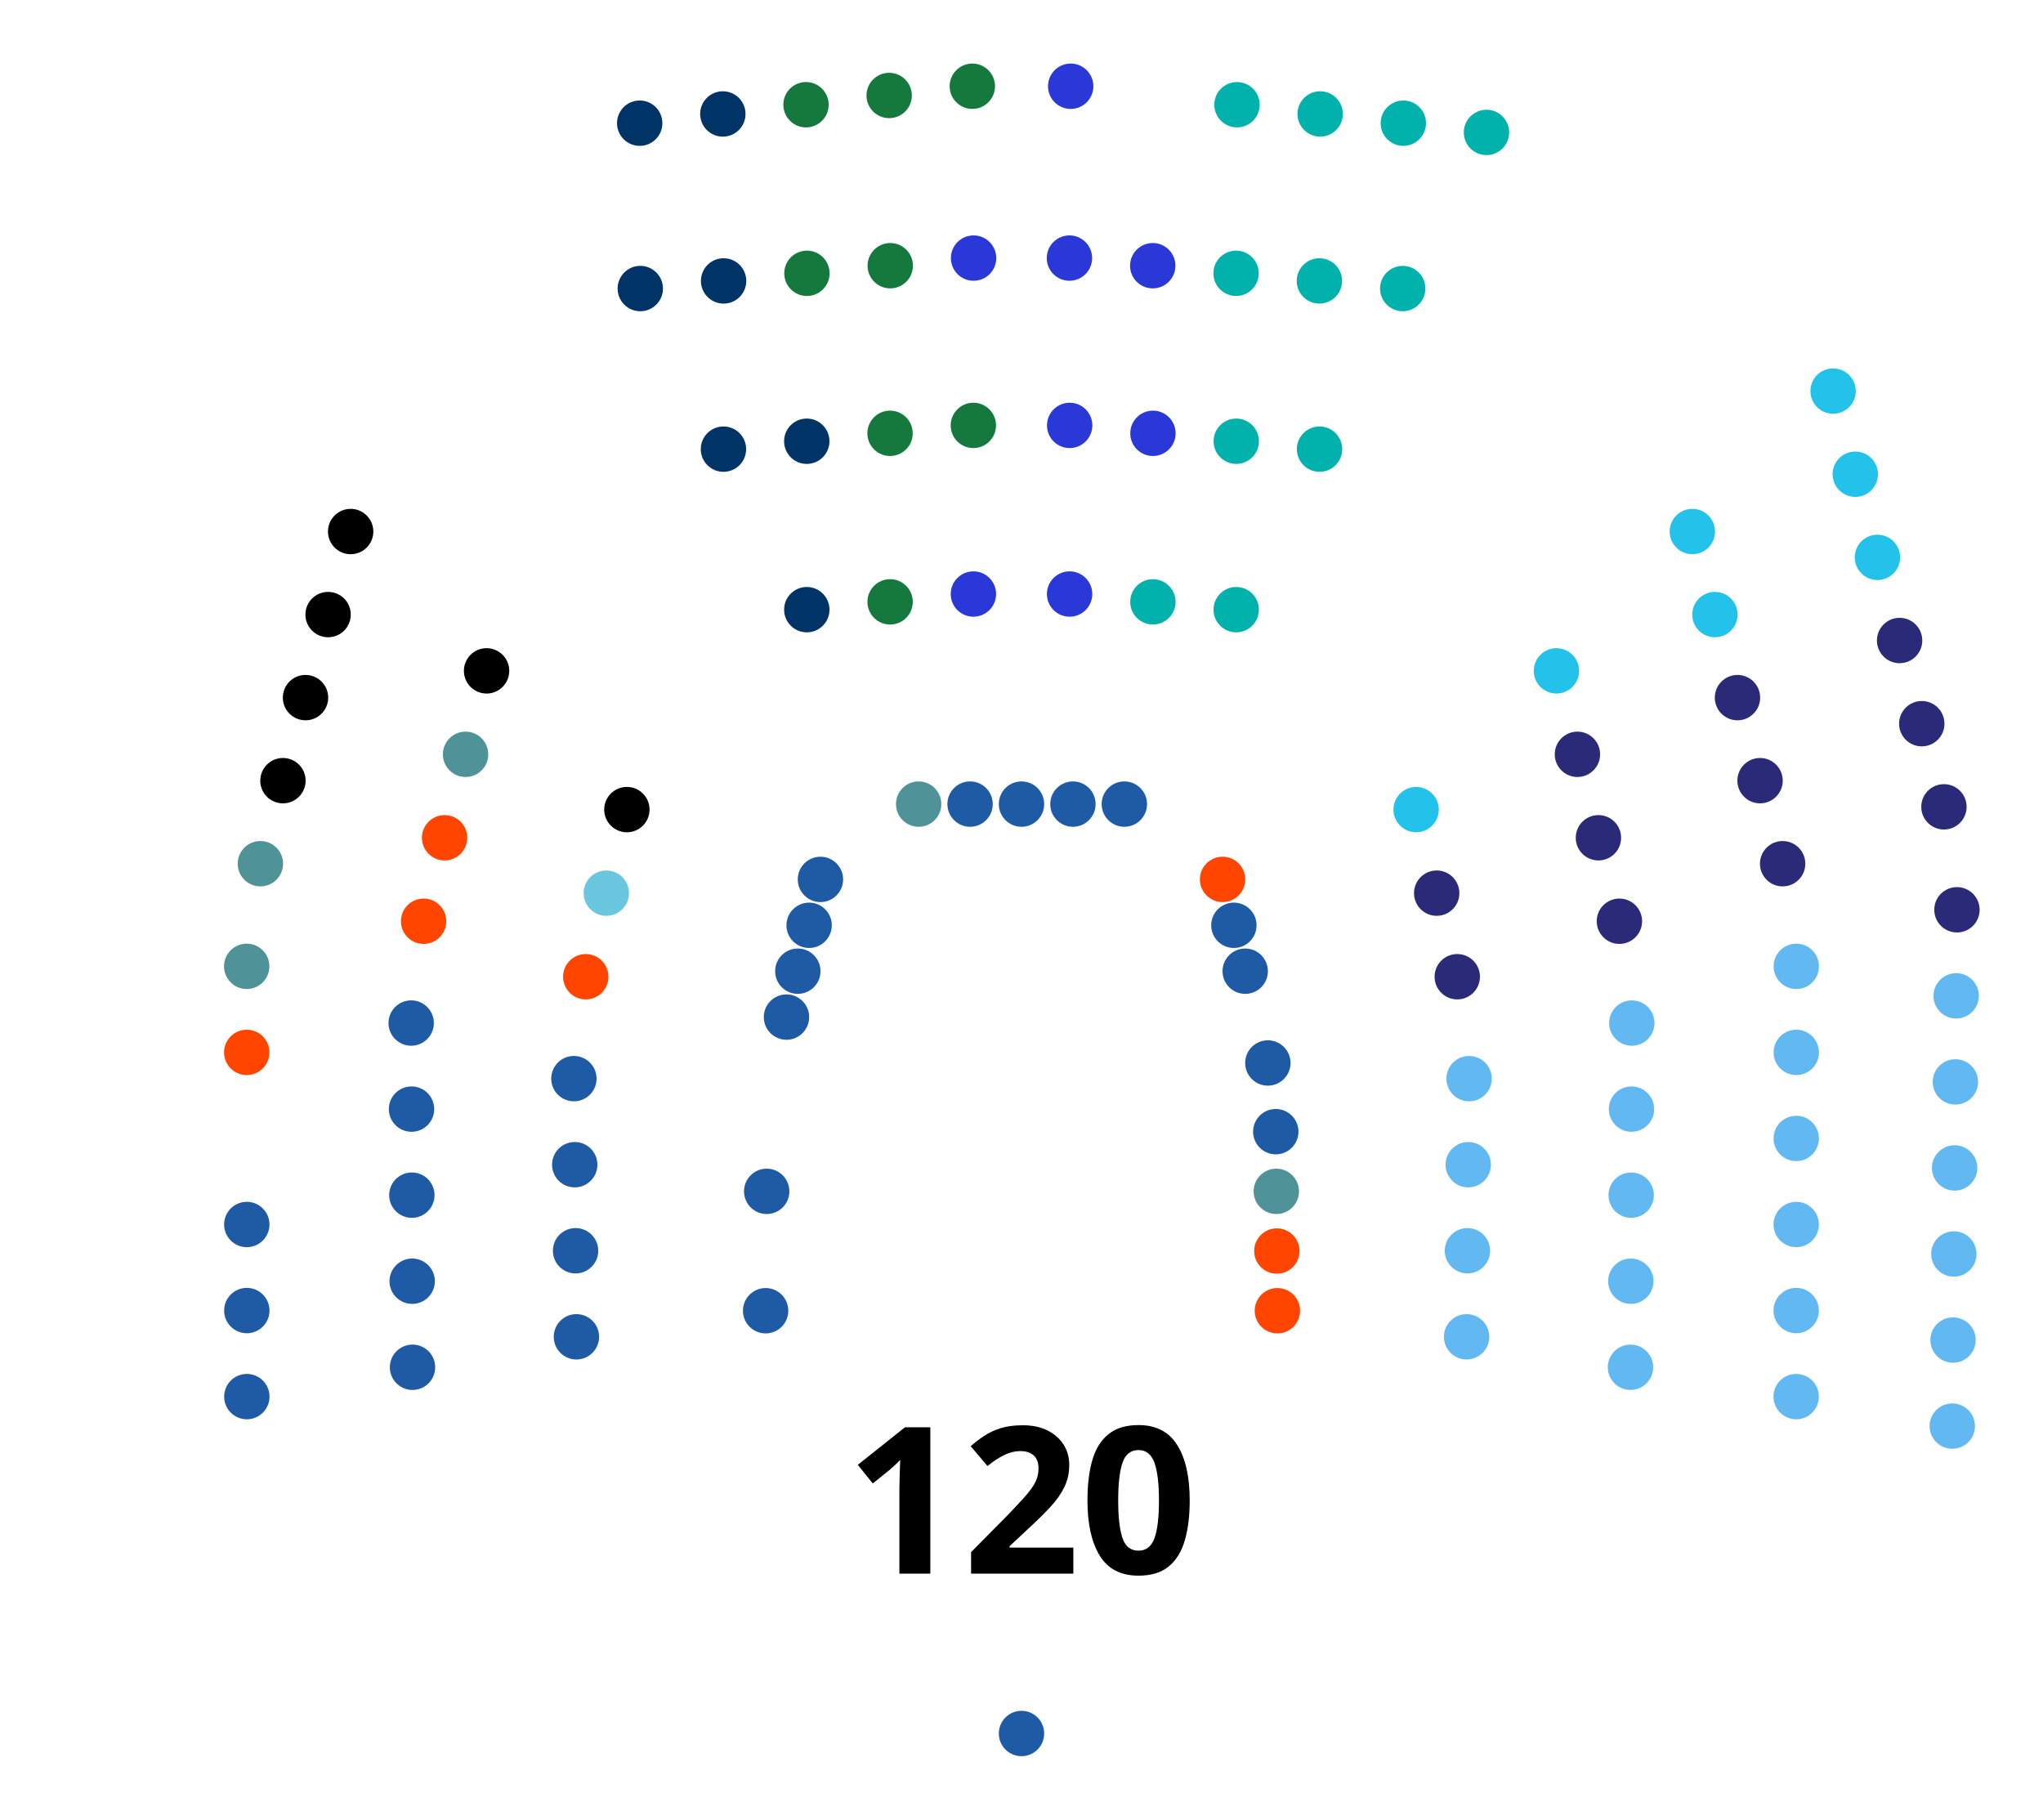
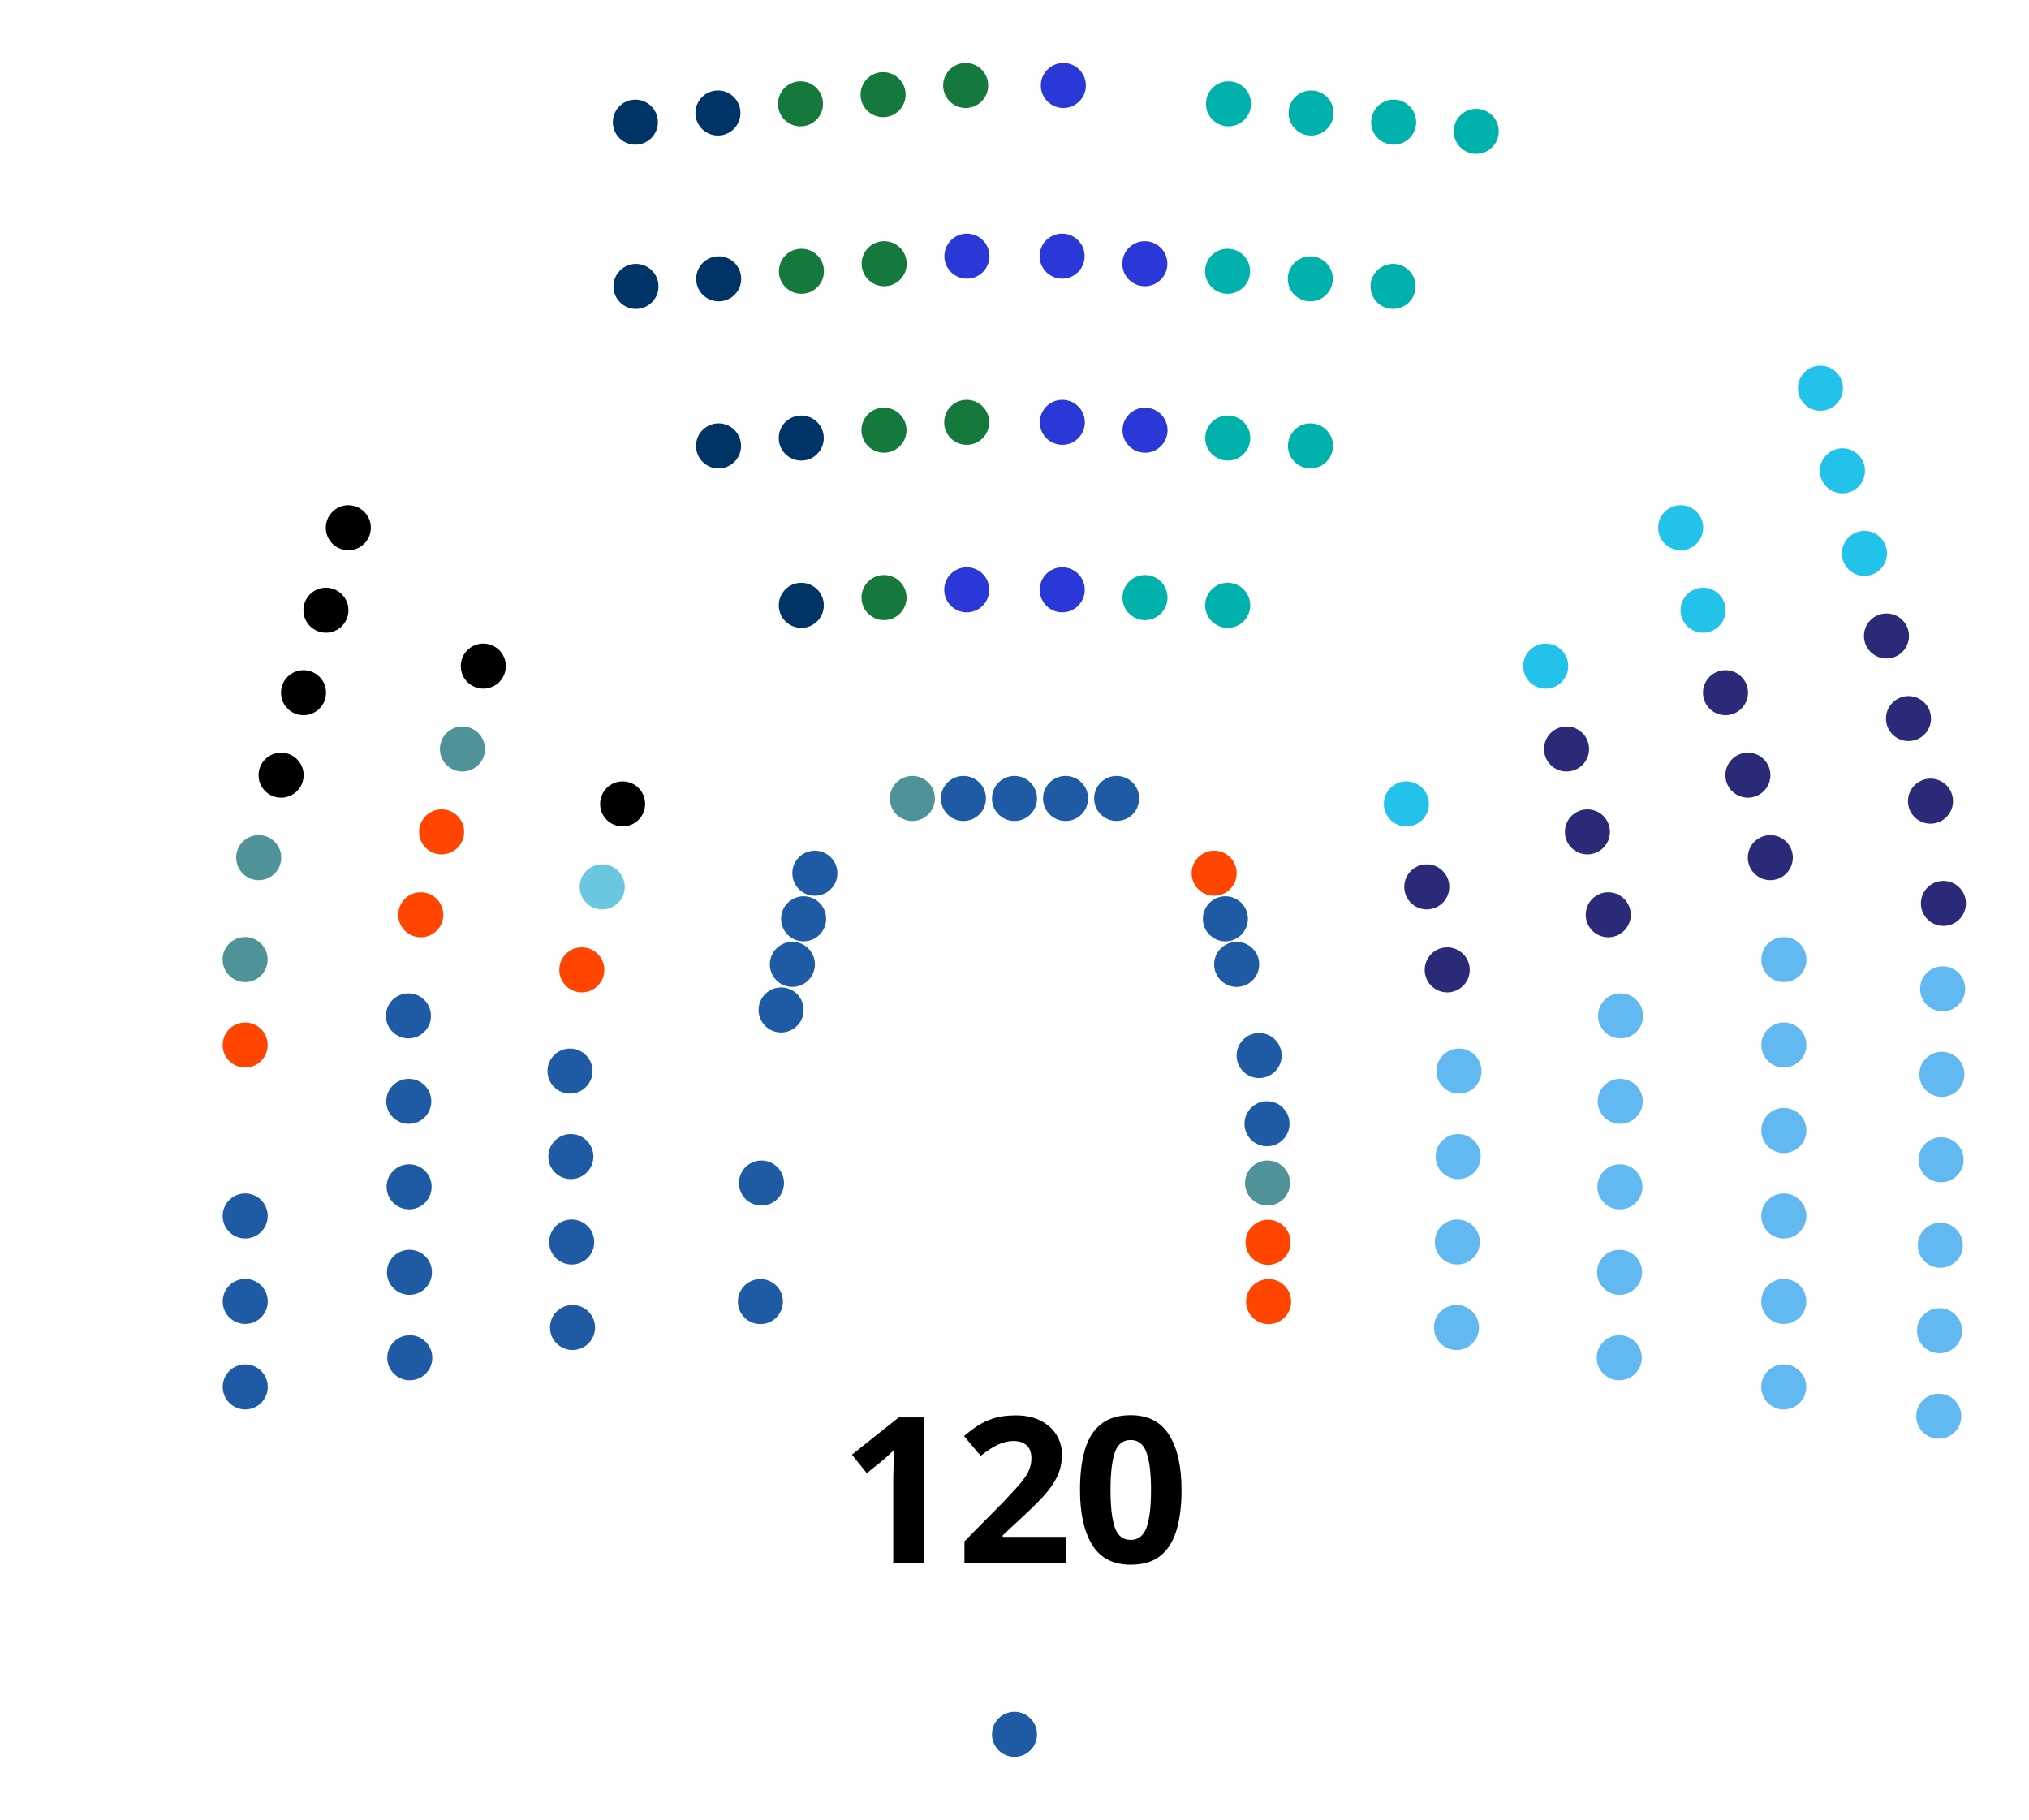
- <svg xmlns="http://www.w3.org/2000/svg" version="1.1" width="997" height="888" viewBox="0 0 997.16 887.96">
+ <svg xmlns="http://www.w3.org/2000/svg" version="1.1" width="997" height="894" viewBox="0 0 997.16 894.26">
  <text x="498.58" y="767.93" style="font-size:100px;font-weight:bold;text-align:center;text-anchor:middle;font-family:sans-serif">120</text>
  <g style="fill:#1f5aa5" id="Likud">
    <circle cx="281.34" cy="652.35" r="11.07" />
    <circle cx="280.93" cy="610.35" r="11.07" />
    <circle cx="280.52" cy="568.35" r="11.07" />
    <circle cx="280.11" cy="526.35" r="11.07" />
    <circle cx="201.34" cy="667.22" r="11.07" />
    <circle cx="201.18" cy="625.22" r="11.07" />
    <circle cx="201.02" cy="583.22" r="11.07" />
    <circle cx="200.86" cy="541.22" r="11.07" />
    <circle cx="200.69" cy="499.22" r="11.07" />
    <circle cx="120.48" cy="681.54" r="11.07" />
    <circle cx="120.47" cy="639.54" r="11.07" />
    <circle cx="120.45" cy="597.54" r="11.07" />
    <circle cx="373.69" cy="639.62" r="11.07" />
    <circle cx="374.21" cy="581.36" r="11.07" />
    <circle cx="383.87" cy="496.31" r="11.07" />
    <circle cx="389.40" cy="473.91" r="11.07" />
    <circle cx="394.92" cy="451.51" r="11.07" />
    <circle cx="400.45" cy="429.11" r="11.07" />
    <circle cx="622.69" cy="552.23" r="11.07" />
    <circle cx="618.82" cy="518.71" r="11.07" />
    <circle cx="607.77" cy="473.91" r="11.07" />
    <circle cx="602.24" cy="451.51" r="11.07" />
    <circle cx="473.48" cy="392.36" r="11.07" />
    <circle cx="498.58" cy="392.36" r="11.07" />
    <circle cx="523.68" cy="392.36" r="11.07" />
    <circle cx="548.78" cy="392.36" r="11.07" />
-     <circle cx="498.58" cy="845.96" r="11.07" />
+     <circle cx="498.58" cy="852.26" r="11.07" />
  </g>
  <g style="fill:#62B9F2" id="Yashar">
    <circle cx="715.82" cy="652.35" r="11.07" />
    <circle cx="716.23" cy="610.35" r="11.07" />
    <circle cx="716.64" cy="568.35" r="11.07" />
    <circle cx="717.05" cy="526.35" r="11.07" />
    <circle cx="795.82" cy="667.22" r="11.07" />
    <circle cx="795.98" cy="625.22" r="11.07" />
    <circle cx="796.15" cy="583.22" r="11.07" />
    <circle cx="796.31" cy="541.22" r="11.07" />
    <circle cx="796.47" cy="499.22" r="11.07" />
    <circle cx="876.68" cy="681.54" r="11.07" />
    <circle cx="876.70" cy="639.54" r="11.07" />
    <circle cx="876.71" cy="597.54" r="11.07" />
    <circle cx="876.72" cy="555.54" r="11.07" />
    <circle cx="876.74" cy="513.54" r="11.07" />
    <circle cx="876.75" cy="471.54" r="11.07" />
    <circle cx="952.88" cy="695.93" r="11.07" />
    <circle cx="953.26" cy="653.93" r="11.07" />
    <circle cx="953.64" cy="611.93" r="11.07" />
    <circle cx="954.02" cy="569.93" r="11.07" />
    <circle cx="954.40" cy="527.94" r="11.07" />
    <circle cx="954.78" cy="485.94" r="11.07" />
  </g>
  <g style="fill:#2A2A78" id="Together">
    <circle cx="711.27" cy="476.61" r="11.07" />
    <circle cx="701.23" cy="435.82" r="11.07" />
    <circle cx="790.41" cy="449.53" r="11.07" />
    <circle cx="780.17" cy="408.79" r="11.07" />
    <circle cx="769.92" cy="368.06" r="11.07" />
    <circle cx="870.08" cy="421.45" r="11.07" />
    <circle cx="859.06" cy="380.92" r="11.07" />
    <circle cx="848.04" cy="340.39" r="11.07" />
    <circle cx="955.16" cy="443.94" r="11.07" />
    <circle cx="948.81" cy="393.69" r="11.07" />
    <circle cx="937.99" cy="353.11" r="11.07" />
    <circle cx="927.17" cy="312.52" r="11.07" />
  </g>
  <g style="fill:#01B2AC" id="Joint-List">
    <circle cx="562.71" cy="293.65" r="11.07" />
    <circle cx="603.37" cy="297.46" r="11.07" />
    <circle cx="603.40" cy="215.26" r="11.07" />
    <circle cx="644.05" cy="219.12" r="11.07" />
    <circle cx="603.31" cy="133.30" r="11.07" />
    <circle cx="643.98" cy="137.02" r="11.07" />
    <circle cx="684.65" cy="140.74" r="11.07" />
    <circle cx="603.76" cy="51.02" r="11.07" />
    <circle cx="644.35" cy="55.53" r="11.07" />
    <circle cx="684.94" cy="60.03" r="11.07" />
    <circle cx="725.53" cy="64.54" r="11.07" />
  </g>
  <g style="fill:#15793D" id="Raam">
    <circle cx="434.45" cy="293.65" r="11.07" />
    <circle cx="434.42" cy="211.39" r="11.07" />
    <circle cx="475.08" cy="207.53" r="11.07" />
    <circle cx="393.85" cy="133.30" r="11.07" />
    <circle cx="434.52" cy="129.59" r="11.07" />
    <circle cx="393.40" cy="51.02" r="11.07" />
    <circle cx="433.99" cy="46.51" r="11.07" />
    <circle cx="474.58" cy="42.00" r="11.07" />
  </g>
  <g style="fill:#2A38D7" id="The-Democrats">
    <circle cx="475.11" cy="289.83" r="11.07" />
    <circle cx="522.05" cy="289.83" r="11.07" />
    <circle cx="522.09" cy="207.53" r="11.07" />
    <circle cx="562.74" cy="211.39" r="11.07" />
    <circle cx="475.19" cy="125.87" r="11.07" />
    <circle cx="521.98" cy="125.87" r="11.07" />
    <circle cx="562.64" cy="129.59" r="11.07" />
    <circle cx="522.59" cy="42.00" r="11.07" />
  </g>
  <g style="fill:#23C2EB" id="Yisrael-Beiteinu">
    <circle cx="691.19" cy="395.04" r="11.07" />
    <circle cx="759.67" cy="327.33" r="11.07" />
    <circle cx="837.03" cy="299.86" r="11.07" />
    <circle cx="826.01" cy="259.33" r="11.07" />
    <circle cx="916.35" cy="271.94" r="11.07" />
    <circle cx="905.53" cy="231.36" r="11.07" />
    <circle cx="894.71" cy="190.78" r="11.07" />
  </g>
  <g style="fill:#FF4500" id="Otzma-Yehudit">
    <circle cx="285.90" cy="476.61" r="11.07" />
    <circle cx="206.75" cy="449.53" r="11.07" />
    <circle cx="217.00" cy="408.79" r="11.07" />
    <circle cx="120.43" cy="513.54" r="11.07" />
    <circle cx="623.47" cy="639.62" r="11.07" />
    <circle cx="623.21" cy="610.49" r="11.07" />
    <circle cx="596.72" cy="429.11" r="11.07" />
  </g>
  <g style="fill:#003366" id="United-Torah-Judaism">
    <circle cx="393.79" cy="297.46" r="11.07" />
    <circle cx="353.11" cy="219.12" r="11.07" />
    <circle cx="393.77" cy="215.26" r="11.07" />
    <circle cx="312.52" cy="140.74" r="11.07" />
    <circle cx="353.18" cy="137.02" r="11.07" />
    <circle cx="312.23" cy="60.03" r="11.07" />
    <circle cx="352.81" cy="55.53" r="11.07" />
  </g>
  <g style="fill:#000000" id="Shas">
    <circle cx="305.97" cy="395.04" r="11.07" />
    <circle cx="237.49" cy="327.33" r="11.07" />
    <circle cx="138.10" cy="380.92" r="11.07" />
    <circle cx="149.12" cy="340.39" r="11.07" />
    <circle cx="160.14" cy="299.86" r="11.07" />
    <circle cx="171.15" cy="259.33" r="11.07" />
  </g>
  <g style="fill:#4F9298" id="Religious-Zionist-Party">
    <circle cx="227.24" cy="368.06" r="11.07" />
    <circle cx="120.41" cy="471.54" r="11.07" />
    <circle cx="127.09" cy="421.45" r="11.07" />
    <circle cx="622.95" cy="581.36" r="11.07" />
    <circle cx="448.38" cy="392.36" r="11.07" />
  </g>
  <g style="fill:#6AC7DF" id="Zehut">
    <circle cx="295.94" cy="435.82" r="11.07" />
  </g>
</svg>
